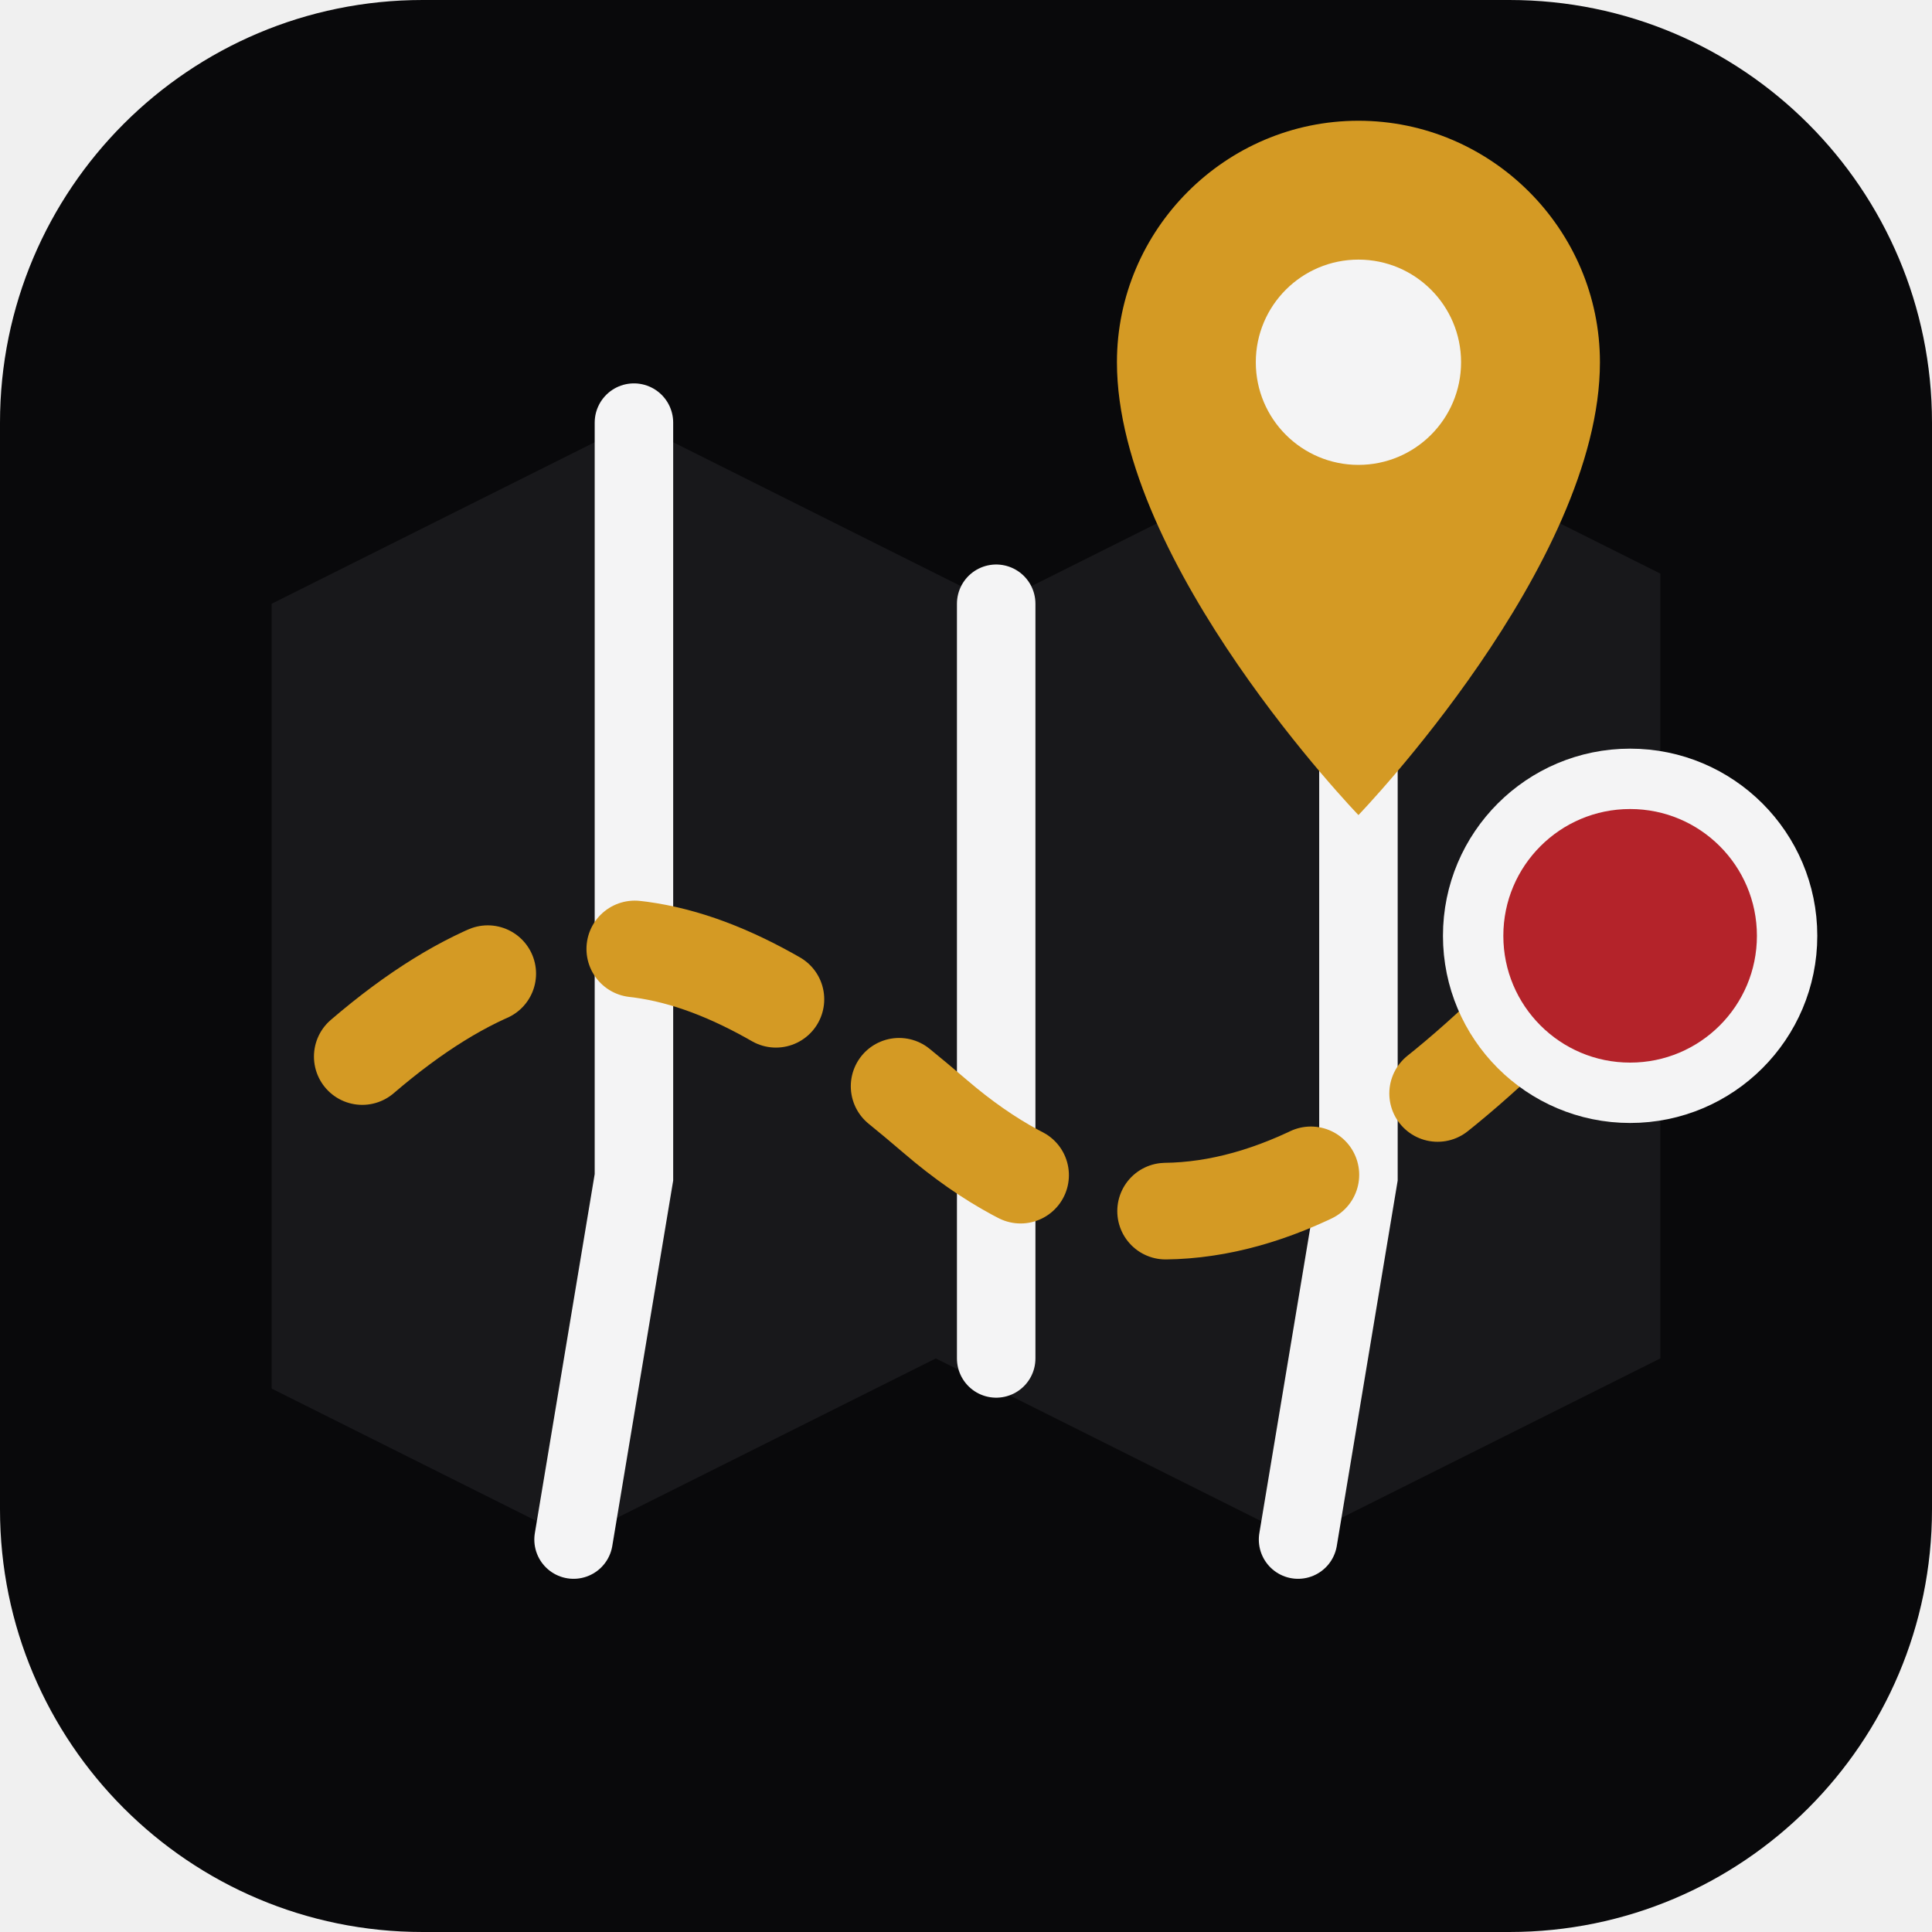
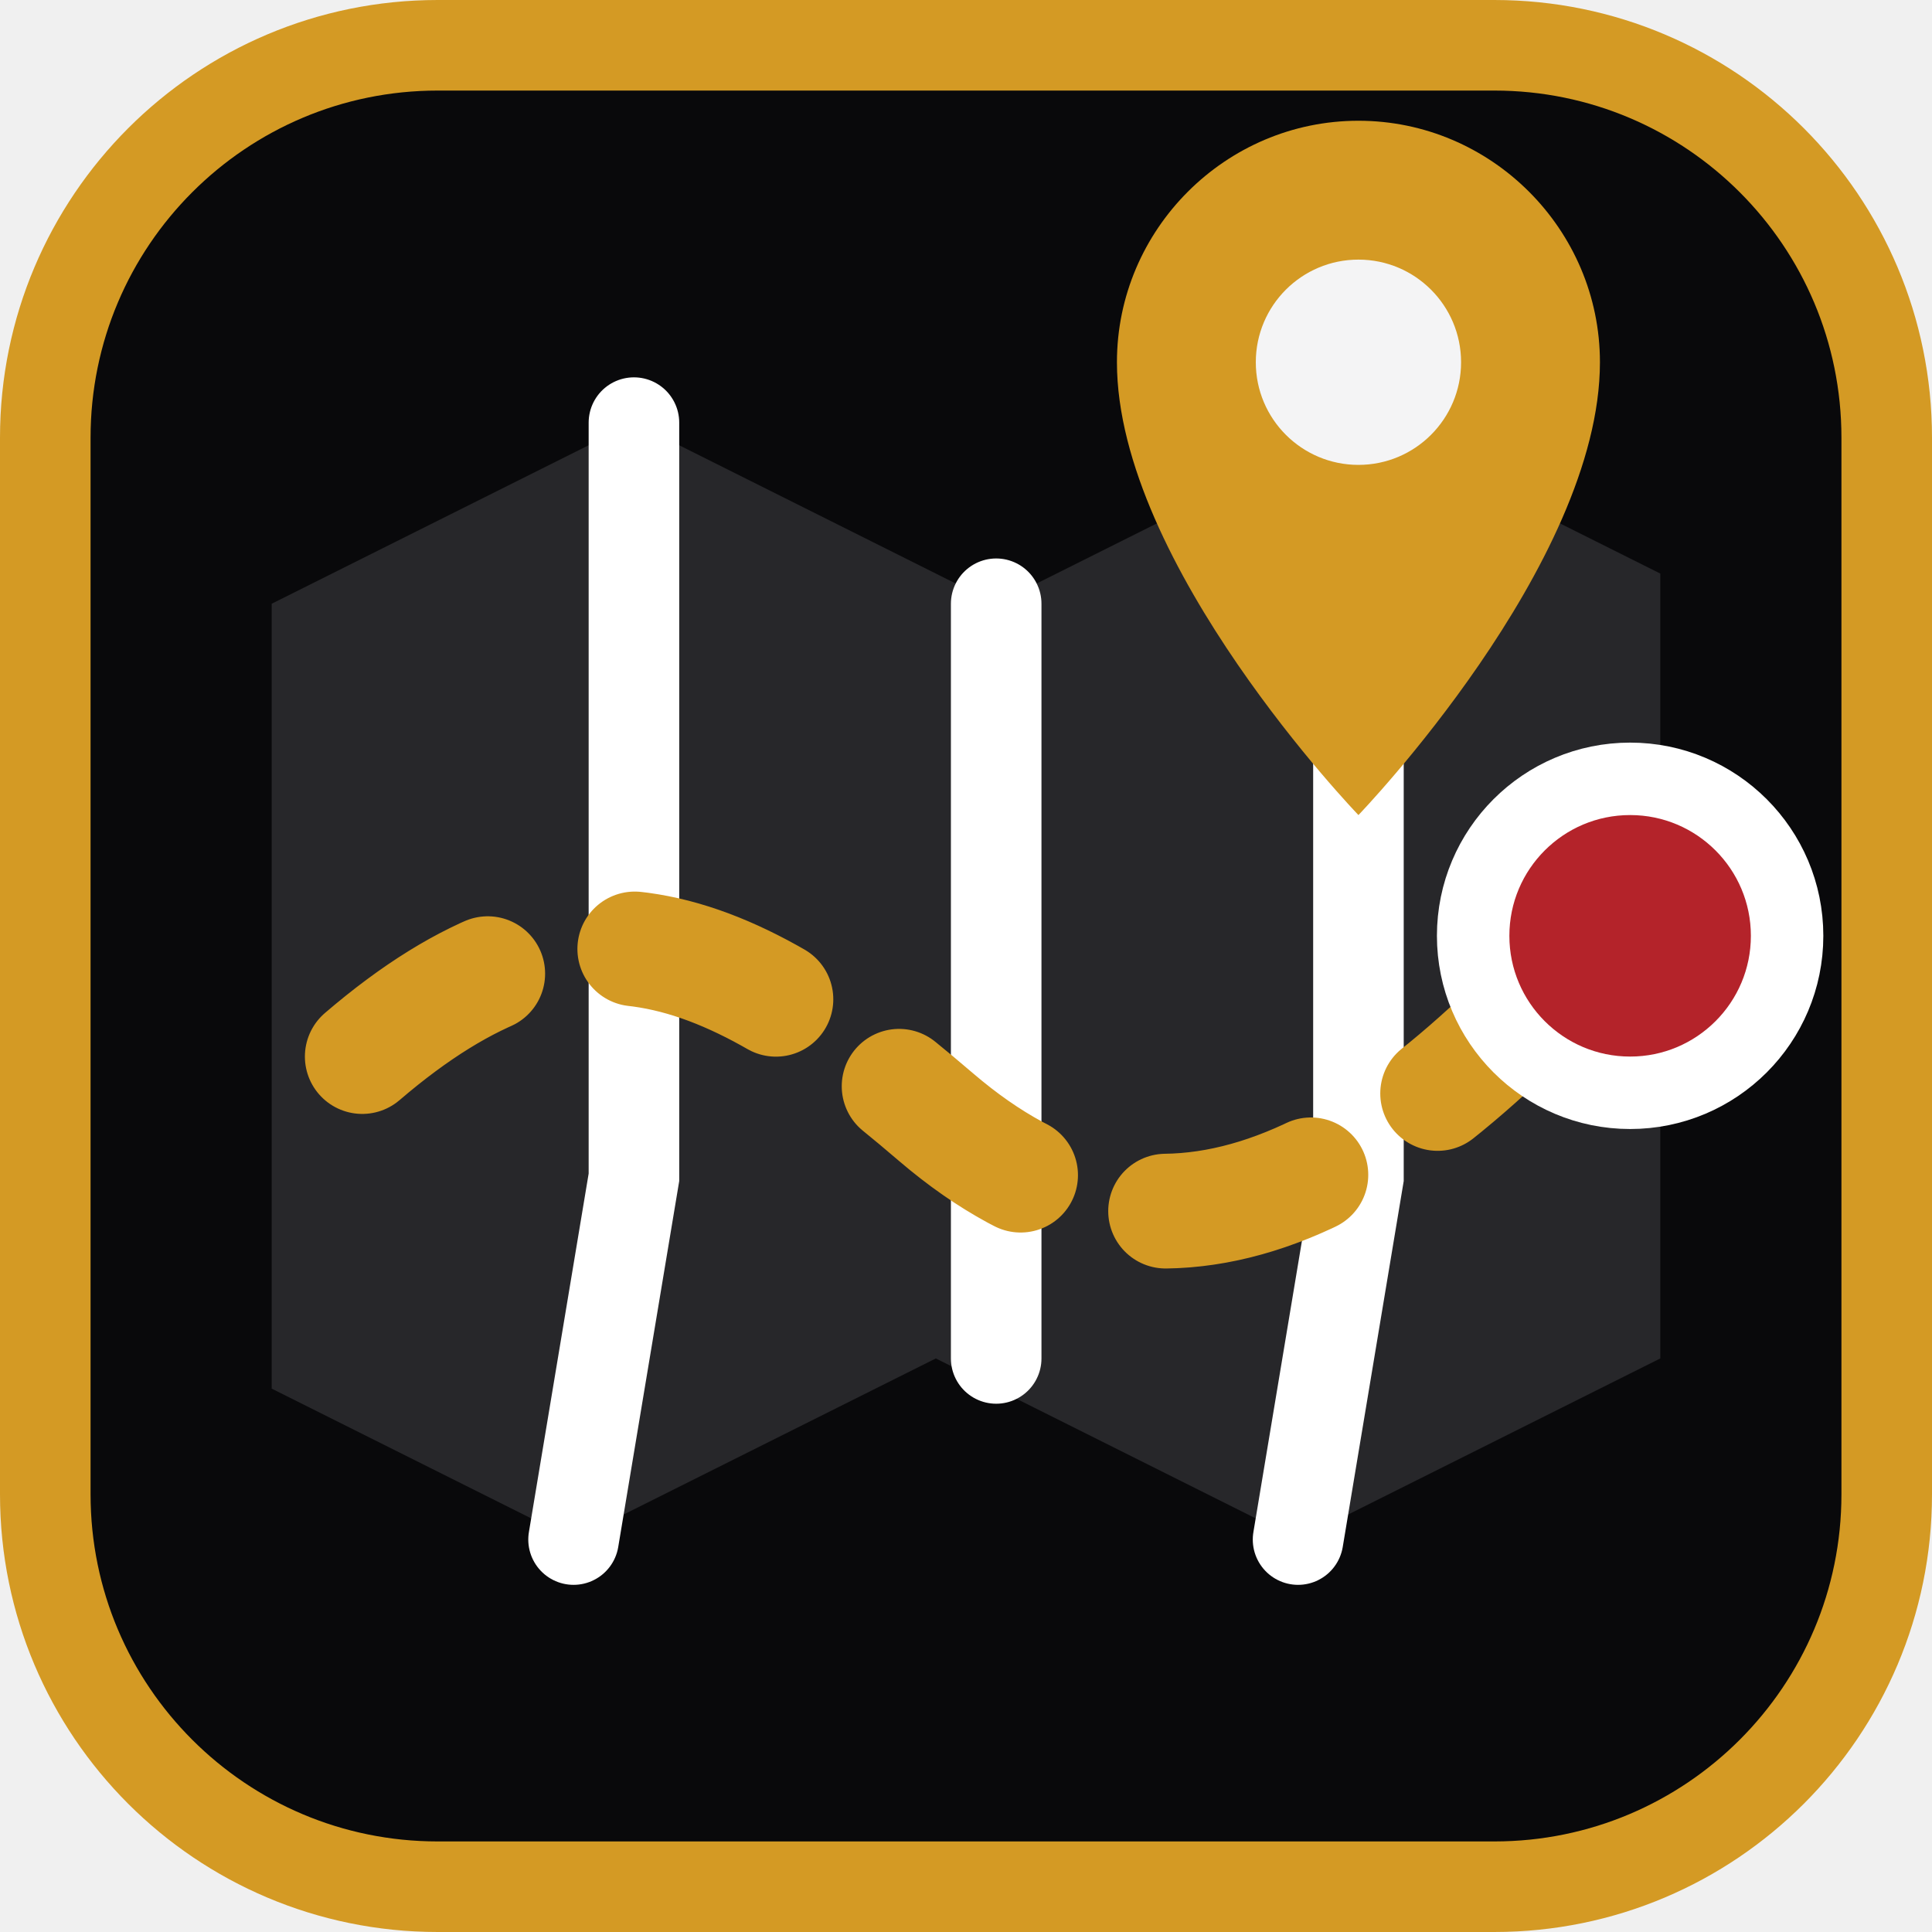
<svg xmlns="http://www.w3.org/2000/svg" viewBox="0 0 64 64" fill="none">
-   <rect width="64" height="64" rx="14" fill="#09090B" />
-   <path d="M9 20L21 14L33 20L45 14L55 19V45L43 51L31 45L19 51L9 46V20Z" fill="#18181B" />
-   <path d="M21 14V39L19 51" stroke="#F4F4F5" stroke-width="2.6" stroke-linecap="round" />
-   <path d="M33 20V45" stroke="#F4F4F5" stroke-width="2.6" stroke-linecap="round" />
-   <path d="M45 14V39L43 51" stroke="#F4F4F5" stroke-width="2.6" stroke-linecap="round" />
-   <path d="M12 35C19 29 24 31 31 37C38 43 45 40 53 31" stroke="#D49A24" stroke-width="3.2" stroke-linecap="round" stroke-dasharray="5 5" />
+   <rect x="1.5" y="1.5" width="61" height="61" rx="13" fill="#09090B" stroke="#D49A24" stroke-width="3" />
+   <path d="M9 20L21 14L33 20L45 14L55 19V45L43 51L31 45L19 51L9 46V20Z" fill="#27272A" />
+   <path d="M21 14V39L19 51" stroke="#FFFFFF" stroke-width="3" stroke-linecap="round" />
+   <path d="M33 20V45" stroke="#FFFFFF" stroke-width="3" stroke-linecap="round" />
+   <path d="M45 14V39L43 51" stroke="#FFFFFF" stroke-width="3" stroke-linecap="round" />
+   <path d="M12 35C19 29 24 31 31 37C38 43 45 40 53 31" stroke="#D49A24" stroke-width="3.8" stroke-linecap="round" stroke-dasharray="5 5" />
  <path d="M37 12C37 7.6 40.6 4 45 4C49.4 4 53 7.6 53 12C53 18.7 45 27 45 27C45 27 37 18.7 37 12Z" fill="#D49A24" />
  <circle cx="45" cy="12" r="3.4" fill="#F4F4F5" />
-   <circle cx="54" cy="31" r="5.2" fill="#B4232A" stroke="#F4F4F5" stroke-width="2" />
+   <circle cx="54" cy="31" r="5.2" fill="#B4232A" stroke="#FFFFFF" stroke-width="2.4" />
</svg>
